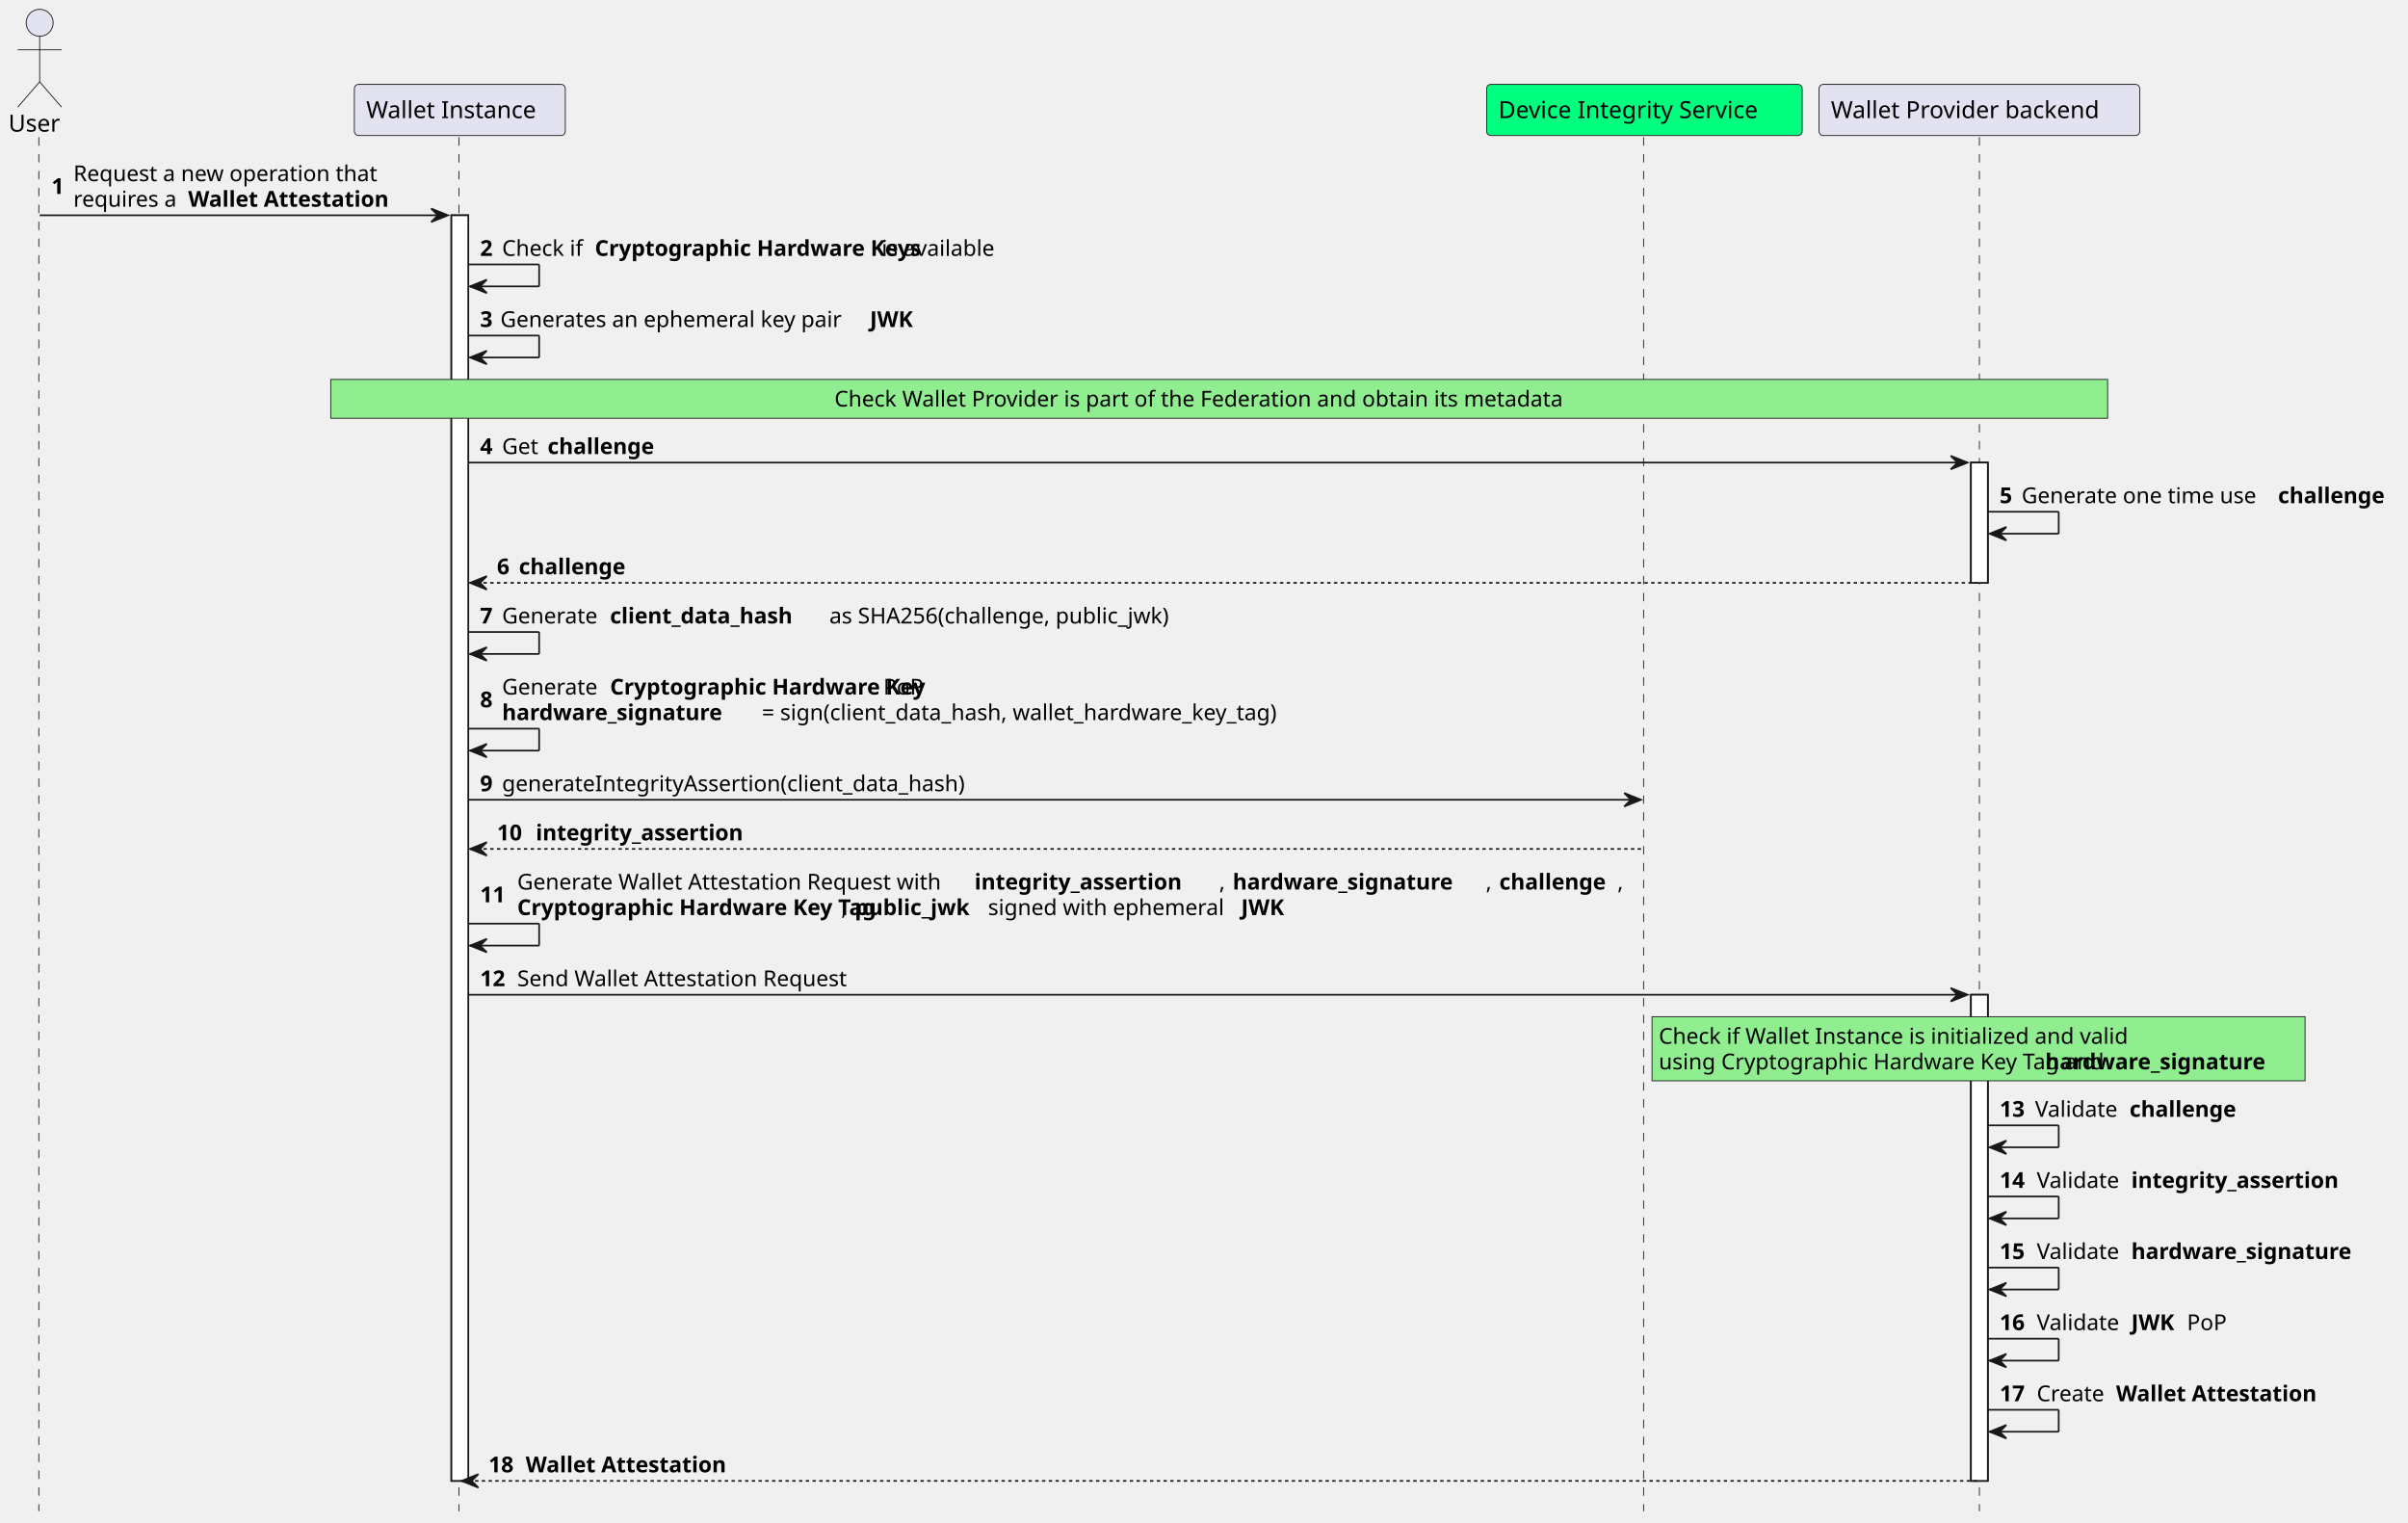
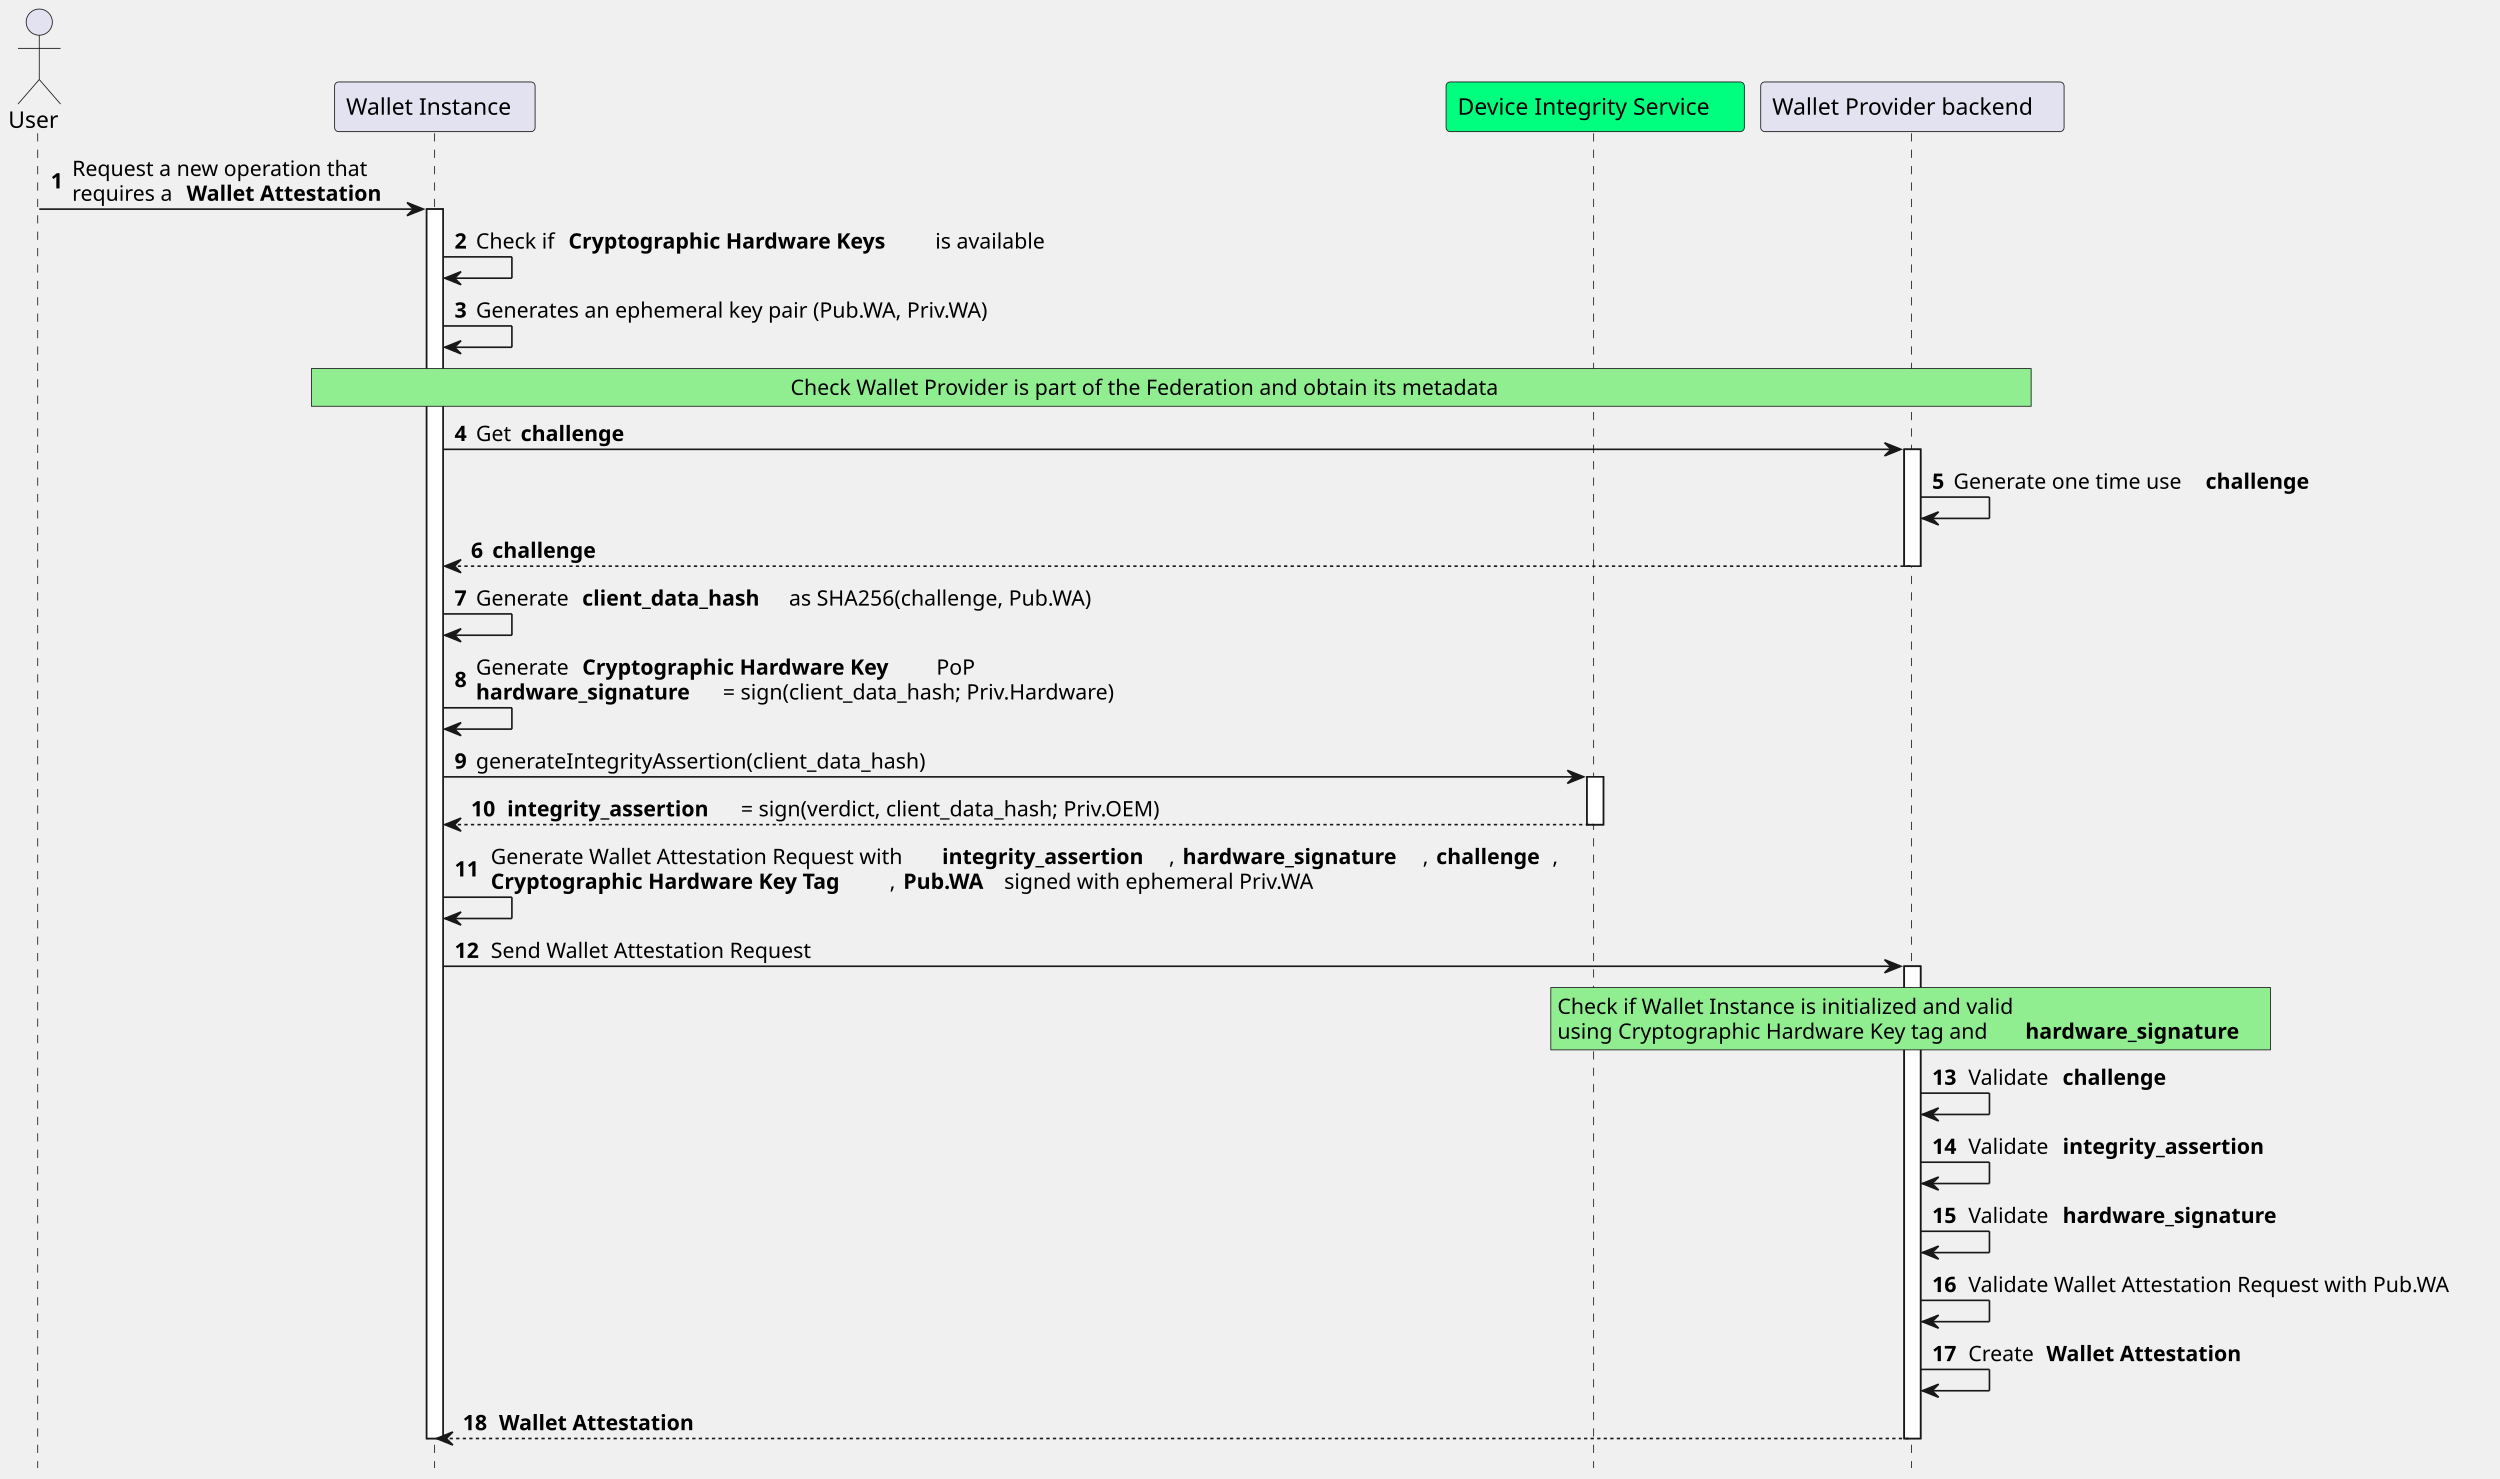
- <svg xmlns="http://www.w3.org/2000/svg" contentStyleType="text/css" height="902px" preserveAspectRatio="none" style="width:1427px;height:902px;background:#FFFFFF;" version="1.1" viewBox="0 0 1427 902" width="1427px" zoomAndPan="magnify">
+ <svg xmlns="http://www.w3.org/2000/svg" contentStyleType="text/css" data-diagram-type="SEQUENCE" height="902px" preserveAspectRatio="none" style="width:1525px;height:902px;background:#FFFFFF;" version="1.1" viewBox="0 0 1525 902" width="1525px" zoomAndPan="magnify">
  <defs />
  <g>
-     <rect fill="#FFFFFF" height="749.922" style="stroke:#181818;stroke-width:1.0;" width="10" x="267.5" y="127.562" />
-     <rect fill="#FFFFFF" height="71.266" style="stroke:#181818;stroke-width:1.0;" width="10" x="1168" y="274.094" />
-     <rect fill="#FFFFFF" height="288.062" style="stroke:#181818;stroke-width:1.0;" width="10" x="1168" y="589.422" />
-     <line style="stroke:#181818;stroke-width:0.5;stroke-dasharray:5.0,5.0;" x1="23" x2="23" y1="81.297" y2="895.484" />
-     <line style="stroke:#181818;stroke-width:0.5;stroke-dasharray:5.0,5.0;" x1="272" x2="272" y1="81.297" y2="895.484" />
-     <line style="stroke:#181818;stroke-width:0.5;stroke-dasharray:5.0,5.0;" x1="974" x2="974" y1="81.297" y2="895.484" />
-     <line style="stroke:#181818;stroke-width:0.5;stroke-dasharray:5.0,5.0;" x1="1173" x2="1173" y1="81.297" y2="895.484" />
-     <text fill="#000000" font-family="sans-serif" font-size="14" lengthAdjust="spacing" textLength="31" x="5" y="77.995">User</text>
-     <ellipse cx="23.5" cy="13.5" fill="#E2E2F0" rx="8" ry="8" style="stroke:#181818;stroke-width:0.5;" />
-     <path d="M23.5,21.5 L23.5,48.5 M10.5,29.5 L36.5,29.5 M23.5,48.5 L10.5,63.5 M23.5,48.5 L36.5,63.5 " fill="none" style="stroke:#181818;stroke-width:0.5;" />
-     <rect fill="#E2E2F0" height="30.297" rx="2.5" ry="2.5" style="stroke:#181818;stroke-width:0.5;" width="125" x="210" y="50" />
-     <text fill="#000000" font-family="sans-serif" font-size="14" lengthAdjust="spacing" textLength="111" x="217" y="69.995">Wallet Instance</text>
-     <rect fill="#00FF7F" height="30.297" rx="2.5" ry="2.5" style="stroke:#181818;stroke-width:0.5;" width="187" x="881" y="50" />
-     <text fill="#000000" font-family="sans-serif" font-size="14" lengthAdjust="spacing" textLength="173" x="888" y="69.995">Device Integrity Service</text>
-     <rect fill="#E2E2F0" height="30.297" rx="2.5" ry="2.5" style="stroke:#181818;stroke-width:0.5;" width="190" x="1078" y="50" />
-     <text fill="#000000" font-family="sans-serif" font-size="14" lengthAdjust="spacing" textLength="176" x="1085" y="69.995">Wallet Provider backend</text>
-     <rect fill="#FFFFFF" height="749.922" style="stroke:#181818;stroke-width:1.0;" width="10" x="267.5" y="127.562" />
-     <rect fill="#FFFFFF" height="71.266" style="stroke:#181818;stroke-width:1.0;" width="10" x="1168" y="274.094" />
-     <rect fill="#FFFFFF" height="288.062" style="stroke:#181818;stroke-width:1.0;" width="10" x="1168" y="589.422" />
-     <polygon fill="#181818" points="255.5,123.562,265.5,127.562,255.5,131.562,259.5,127.562" style="stroke:#181818;stroke-width:1.0;" />
-     <line style="stroke:#181818;stroke-width:1.0;" x1="23.5" x2="261.5" y1="127.562" y2="127.562" />
-     <text fill="#000000" font-family="sans-serif" font-size="13" font-weight="bold" lengthAdjust="spacing" textLength="9" x="30.5" y="114.93">1</text>
-     <text fill="#000000" font-family="sans-serif" font-size="13" lengthAdjust="spacing" textLength="191" x="43.5" y="107.364">Request a new operation that</text>
-     <text fill="#000000" font-family="sans-serif" font-size="13" lengthAdjust="spacing" textLength="64" x="43.5" y="122.497">requires a</text>
-     <text fill="#000000" font-family="sans-serif" font-size="13" font-weight="bold" lengthAdjust="spacing" textLength="144" x="111.5" y="122.497">Wallet Attestation</text>
-     <line style="stroke:#181818;stroke-width:1.0;" x1="277.5" x2="319.5" y1="156.695" y2="156.695" />
-     <line style="stroke:#181818;stroke-width:1.0;" x1="319.5" x2="319.5" y1="156.695" y2="169.695" />
-     <line style="stroke:#181818;stroke-width:1.0;" x1="278.5" x2="319.5" y1="169.695" y2="169.695" />
-     <polygon fill="#181818" points="288.5,165.695,278.5,169.695,288.5,173.695,284.5,169.695" style="stroke:#181818;stroke-width:1.0;" />
-     <text fill="#000000" font-family="sans-serif" font-size="13" font-weight="bold" lengthAdjust="spacing" textLength="9" x="284.5" y="151.629">2</text>
-     <text fill="#000000" font-family="sans-serif" font-size="13" lengthAdjust="spacing" textLength="51" x="297.5" y="151.629">Check if</text>
-     <text fill="#000000" font-family="sans-serif" font-size="13" font-weight="bold" lengthAdjust="spacing" textLength="166" x="352.5" y="151.629">Cryptographic Hardware Keys</text>
-     <text fill="#000000" font-family="sans-serif" font-size="13" lengthAdjust="spacing" textLength="71" x="522.5" y="151.629">is available</text>
-     <line style="stroke:#181818;stroke-width:1.0;" x1="277.5" x2="319.5" y1="198.828" y2="198.828" />
-     <line style="stroke:#181818;stroke-width:1.0;" x1="319.5" x2="319.5" y1="198.828" y2="211.828" />
-     <line style="stroke:#181818;stroke-width:1.0;" x1="278.5" x2="319.5" y1="211.828" y2="211.828" />
-     <polygon fill="#181818" points="288.5,207.828,278.5,211.828,288.5,215.828,284.5,211.828" style="stroke:#181818;stroke-width:1.0;" />
-     <text fill="#000000" font-family="sans-serif" font-size="13" font-weight="bold" lengthAdjust="spacing" textLength="8" x="284.5" y="193.762">3</text>
-     <text fill="#000000" font-family="sans-serif" font-size="13" lengthAdjust="spacing" textLength="215" x="296.5" y="193.762">Generates an ephemeral key pair</text>
-     <text fill="#000000" font-family="sans-serif" font-size="13" font-weight="bold" lengthAdjust="spacing" textLength="29" x="515.5" y="193.762">JWK</text>
-     <rect fill="#90EE90" height="23" style="stroke:#181818;stroke-width:0.5;" width="1053" x="196" y="224.828" />
-     <text fill="#000000" font-family="sans-serif" font-size="13" lengthAdjust="spacing" textLength="456" x="494.5" y="240.895">Check Wallet Provider is part of the Federation and obtain its metadata</text>
-     <polygon fill="#181818" points="1156,270.094,1166,274.094,1156,278.094,1160,274.094" style="stroke:#181818;stroke-width:1.0;" />
-     <line style="stroke:#181818;stroke-width:1.0;" x1="277.5" x2="1162" y1="274.094" y2="274.094" />
-     <text fill="#000000" font-family="sans-serif" font-size="13" font-weight="bold" lengthAdjust="spacing" textLength="9" x="284.5" y="269.028">4</text>
-     <text fill="#000000" font-family="sans-serif" font-size="13" lengthAdjust="spacing" textLength="23" x="297.5" y="269.028">Get</text>
-     <text fill="#000000" font-family="sans-serif" font-size="13" font-weight="bold" lengthAdjust="spacing" textLength="70" x="324.5" y="269.028">challenge</text>
-     <line style="stroke:#181818;stroke-width:1.0;" x1="1178" x2="1220" y1="303.227" y2="303.227" />
-     <line style="stroke:#181818;stroke-width:1.0;" x1="1220" x2="1220" y1="303.227" y2="316.227" />
-     <line style="stroke:#181818;stroke-width:1.0;" x1="1179" x2="1220" y1="316.227" y2="316.227" />
-     <polygon fill="#181818" points="1189,312.227,1179,316.227,1189,320.227,1185,316.227" style="stroke:#181818;stroke-width:1.0;" />
-     <text fill="#000000" font-family="sans-serif" font-size="13" font-weight="bold" lengthAdjust="spacing" textLength="9" x="1185" y="298.161">5</text>
-     <text fill="#000000" font-family="sans-serif" font-size="13" lengthAdjust="spacing" textLength="148" x="1198" y="298.161">Generate one time use</text>
-     <text fill="#000000" font-family="sans-serif" font-size="13" font-weight="bold" lengthAdjust="spacing" textLength="70" x="1350" y="298.161">challenge</text>
-     <polygon fill="#181818" points="288.5,341.359,278.5,345.359,288.5,349.359,284.5,345.359" style="stroke:#181818;stroke-width:1.0;" />
-     <line style="stroke:#181818;stroke-width:1.0;stroke-dasharray:2.0,2.0;" x1="282.5" x2="1172" y1="345.359" y2="345.359" />
-     <text fill="#000000" font-family="sans-serif" font-size="13" font-weight="bold" lengthAdjust="spacing" textLength="9" x="294.5" y="340.293">6</text>
-     <text fill="#000000" font-family="sans-serif" font-size="13" font-weight="bold" lengthAdjust="spacing" textLength="70" x="307.5" y="340.293">challenge</text>
-     <line style="stroke:#181818;stroke-width:1.0;" x1="277.5" x2="319.5" y1="374.492" y2="374.492" />
-     <line style="stroke:#181818;stroke-width:1.0;" x1="319.5" x2="319.5" y1="374.492" y2="387.492" />
-     <line style="stroke:#181818;stroke-width:1.0;" x1="278.5" x2="319.5" y1="387.492" y2="387.492" />
-     <polygon fill="#181818" points="288.5,383.492,278.5,387.492,288.5,391.492,284.5,387.492" style="stroke:#181818;stroke-width:1.0;" />
-     <text fill="#000000" font-family="sans-serif" font-size="13" font-weight="bold" lengthAdjust="spacing" textLength="9" x="284.5" y="369.426">7</text>
-     <text fill="#000000" font-family="sans-serif" font-size="13" lengthAdjust="spacing" textLength="60" x="297.5" y="369.426">Generate</text>
-     <text fill="#000000" font-family="sans-serif" font-size="13" font-weight="bold" lengthAdjust="spacing" textLength="126" x="361.5" y="369.426">client_data_hash</text>
-     <text fill="#000000" font-family="sans-serif" font-size="13" lengthAdjust="spacing" textLength="213" x="491.5" y="369.426">as SHA256(challenge, public_jwk)</text>
-     <line style="stroke:#181818;stroke-width:1.0;" x1="277.5" x2="319.5" y1="431.758" y2="431.758" />
-     <line style="stroke:#181818;stroke-width:1.0;" x1="319.5" x2="319.5" y1="431.758" y2="444.758" />
-     <line style="stroke:#181818;stroke-width:1.0;" x1="278.5" x2="319.5" y1="444.758" y2="444.758" />
-     <polygon fill="#181818" points="288.5,440.758,278.5,444.758,288.5,448.758,284.5,444.758" style="stroke:#181818;stroke-width:1.0;" />
-     <text fill="#000000" font-family="sans-serif" font-size="13" font-weight="bold" lengthAdjust="spacing" textLength="9" x="284.5" y="419.125">8</text>
-     <text fill="#000000" font-family="sans-serif" font-size="13" lengthAdjust="spacing" textLength="60" x="297.5" y="411.559">Generate</text>
-     <text fill="#000000" font-family="sans-serif" font-size="13" font-weight="bold" lengthAdjust="spacing" textLength="158" x="361.5" y="411.559">Cryptographic Hardware Key</text>
-     <text fill="#000000" font-family="sans-serif" font-size="13" lengthAdjust="spacing" textLength="24" x="523.5" y="411.559">PoP</text>
-     <text fill="#000000" font-family="sans-serif" font-size="13" font-weight="bold" lengthAdjust="spacing" textLength="150" x="297.5" y="426.692">hardware_signature</text>
-     <text fill="#000000" font-family="sans-serif" font-size="13" lengthAdjust="spacing" textLength="330" x="451.5" y="426.692">= sign(client_data_hash, wallet_hardware_key_tag)</text>
-     <polygon fill="#181818" points="962.5,469.891,972.5,473.891,962.5,477.891,966.5,473.891" style="stroke:#181818;stroke-width:1.0;" />
-     <line style="stroke:#181818;stroke-width:1.0;" x1="277.5" x2="968.5" y1="473.891" y2="473.891" />
-     <text fill="#000000" font-family="sans-serif" font-size="13" font-weight="bold" lengthAdjust="spacing" textLength="9" x="284.5" y="468.825">9</text>
-     <text fill="#000000" font-family="sans-serif" font-size="13" lengthAdjust="spacing" textLength="289" x="297.5" y="468.825">generateIntegrityAssertion(client_data_hash)</text>
-     <polygon fill="#181818" points="288.5,499.023,278.5,503.023,288.5,507.023,284.5,503.023" style="stroke:#181818;stroke-width:1.0;" />
-     <line style="stroke:#181818;stroke-width:1.0;stroke-dasharray:2.0,2.0;" x1="282.5" x2="973.5" y1="503.023" y2="503.023" />
-     <text fill="#000000" font-family="sans-serif" font-size="13" font-weight="bold" lengthAdjust="spacing" textLength="19" x="294.5" y="497.957">10</text>
-     <text fill="#000000" font-family="sans-serif" font-size="13" font-weight="bold" lengthAdjust="spacing" textLength="145" x="317.5" y="497.957">integrity_assertion</text>
-     <line style="stroke:#181818;stroke-width:1.0;" x1="277.5" x2="319.5" y1="547.289" y2="547.289" />
-     <line style="stroke:#181818;stroke-width:1.0;" x1="319.5" x2="319.5" y1="547.289" y2="560.289" />
-     <line style="stroke:#181818;stroke-width:1.0;" x1="278.5" x2="319.5" y1="560.289" y2="560.289" />
-     <polygon fill="#181818" points="288.5,556.289,278.5,560.289,288.5,564.289,284.5,560.289" style="stroke:#181818;stroke-width:1.0;" />
-     <text fill="#000000" font-family="sans-serif" font-size="13" font-weight="bold" lengthAdjust="spacing" textLength="18" x="284.5" y="534.657">11</text>
-     <text fill="#000000" font-family="sans-serif" font-size="13" lengthAdjust="spacing" textLength="267" x="306.5" y="527.09">Generate Wallet Attestation Request with</text>
-     <text fill="#000000" font-family="sans-serif" font-size="13" font-weight="bold" lengthAdjust="spacing" textLength="145" x="577.5" y="527.09">integrity_assertion</text>
-     <text fill="#000000" font-family="sans-serif" font-size="13" lengthAdjust="spacing" textLength="4" x="722.5" y="527.09">,</text>
-     <text fill="#000000" font-family="sans-serif" font-size="13" font-weight="bold" lengthAdjust="spacing" textLength="150" x="730.5" y="527.09">hardware_signature</text>
-     <text fill="#000000" font-family="sans-serif" font-size="13" lengthAdjust="spacing" textLength="4" x="880.5" y="527.09">,</text>
-     <text fill="#000000" font-family="sans-serif" font-size="13" font-weight="bold" lengthAdjust="spacing" textLength="70" x="888.5" y="527.09">challenge</text>
-     <text fill="#000000" font-family="sans-serif" font-size="13" lengthAdjust="spacing" textLength="4" x="958.5" y="527.09">,</text>
-     <text fill="#000000" font-family="sans-serif" font-size="13" font-weight="bold" lengthAdjust="spacing" textLength="192" x="306.5" y="542.223">Cryptographic Hardware Key Tag</text>
-     <text fill="#000000" font-family="sans-serif" font-size="13" lengthAdjust="spacing" textLength="4" x="498.5" y="542.223">,</text>
-     <text fill="#000000" font-family="sans-serif" font-size="13" font-weight="bold" lengthAdjust="spacing" textLength="75" x="506.5" y="542.223">public_jwk</text>
-     <text fill="#000000" font-family="sans-serif" font-size="13" lengthAdjust="spacing" textLength="146" x="585.5" y="542.223">signed with ephemeral</text>
-     <text fill="#000000" font-family="sans-serif" font-size="13" font-weight="bold" lengthAdjust="spacing" textLength="29" x="735.5" y="542.223">JWK</text>
-     <polygon fill="#181818" points="1156,585.422,1166,589.422,1156,593.422,1160,589.422" style="stroke:#181818;stroke-width:1.0;" />
-     <line style="stroke:#181818;stroke-width:1.0;" x1="277.5" x2="1162" y1="589.422" y2="589.422" />
-     <text fill="#000000" font-family="sans-serif" font-size="13" font-weight="bold" lengthAdjust="spacing" textLength="18" x="284.5" y="584.356">12</text>
-     <text fill="#000000" font-family="sans-serif" font-size="13" lengthAdjust="spacing" textLength="208" x="306.5" y="584.356">Send Wallet Attestation Request</text>
-     <rect fill="#90EE90" height="38" style="stroke:#181818;stroke-width:0.5;" width="387" x="979" y="602.422" />
-     <text fill="#000000" font-family="sans-serif" font-size="13" lengthAdjust="spacing" textLength="292" x="983" y="618.489">Check if Wallet Instance is initialized and valid</text>
-     <text fill="#000000" font-family="sans-serif" font-size="13" lengthAdjust="spacing" textLength="225" x="983" y="633.622">using Cryptographic Hardware Key Tag and</text>
-     <text fill="#000000" font-family="sans-serif" font-size="13" font-weight="bold" lengthAdjust="spacing" textLength="150" x="1212" y="633.622">hardware_signature</text>
-     <line style="stroke:#181818;stroke-width:1.0;" x1="1178" x2="1220" y1="666.82" y2="666.82" />
-     <line style="stroke:#181818;stroke-width:1.0;" x1="1220" x2="1220" y1="666.82" y2="679.82" />
-     <line style="stroke:#181818;stroke-width:1.0;" x1="1179" x2="1220" y1="679.82" y2="679.82" />
-     <polygon fill="#181818" points="1189,675.82,1179,679.82,1189,683.82,1185,679.82" style="stroke:#181818;stroke-width:1.0;" />
-     <text fill="#000000" font-family="sans-serif" font-size="13" font-weight="bold" lengthAdjust="spacing" textLength="17" x="1185" y="661.754">13</text>
-     <text fill="#000000" font-family="sans-serif" font-size="13" lengthAdjust="spacing" textLength="52" x="1206" y="661.754">Validate</text>
-     <text fill="#000000" font-family="sans-serif" font-size="13" font-weight="bold" lengthAdjust="spacing" textLength="70" x="1262" y="661.754">challenge</text>
-     <line style="stroke:#181818;stroke-width:1.0;" x1="1178" x2="1220" y1="708.953" y2="708.953" />
-     <line style="stroke:#181818;stroke-width:1.0;" x1="1220" x2="1220" y1="708.953" y2="721.953" />
-     <line style="stroke:#181818;stroke-width:1.0;" x1="1179" x2="1220" y1="721.953" y2="721.953" />
-     <polygon fill="#181818" points="1189,717.953,1179,721.953,1189,725.953,1185,721.953" style="stroke:#181818;stroke-width:1.0;" />
-     <text fill="#000000" font-family="sans-serif" font-size="13" font-weight="bold" lengthAdjust="spacing" textLength="18" x="1185" y="703.887">14</text>
-     <text fill="#000000" font-family="sans-serif" font-size="13" lengthAdjust="spacing" textLength="52" x="1207" y="703.887">Validate</text>
-     <text fill="#000000" font-family="sans-serif" font-size="13" font-weight="bold" lengthAdjust="spacing" textLength="145" x="1263" y="703.887">integrity_assertion</text>
-     <line style="stroke:#181818;stroke-width:1.0;" x1="1178" x2="1220" y1="751.086" y2="751.086" />
-     <line style="stroke:#181818;stroke-width:1.0;" x1="1220" x2="1220" y1="751.086" y2="764.086" />
-     <line style="stroke:#181818;stroke-width:1.0;" x1="1179" x2="1220" y1="764.086" y2="764.086" />
-     <polygon fill="#181818" points="1189,760.086,1179,764.086,1189,768.086,1185,764.086" style="stroke:#181818;stroke-width:1.0;" />
-     <text fill="#000000" font-family="sans-serif" font-size="13" font-weight="bold" lengthAdjust="spacing" textLength="18" x="1185" y="746.02">15</text>
-     <text fill="#000000" font-family="sans-serif" font-size="13" lengthAdjust="spacing" textLength="52" x="1207" y="746.02">Validate</text>
-     <text fill="#000000" font-family="sans-serif" font-size="13" font-weight="bold" lengthAdjust="spacing" textLength="150" x="1263" y="746.02">hardware_signature</text>
-     <line style="stroke:#181818;stroke-width:1.0;" x1="1178" x2="1220" y1="793.219" y2="793.219" />
-     <line style="stroke:#181818;stroke-width:1.0;" x1="1220" x2="1220" y1="793.219" y2="806.219" />
-     <line style="stroke:#181818;stroke-width:1.0;" x1="1179" x2="1220" y1="806.219" y2="806.219" />
-     <polygon fill="#181818" points="1189,802.219,1179,806.219,1189,810.219,1185,806.219" style="stroke:#181818;stroke-width:1.0;" />
-     <text fill="#000000" font-family="sans-serif" font-size="13" font-weight="bold" lengthAdjust="spacing" textLength="18" x="1185" y="788.153">16</text>
-     <text fill="#000000" font-family="sans-serif" font-size="13" lengthAdjust="spacing" textLength="52" x="1207" y="788.153">Validate</text>
-     <text fill="#000000" font-family="sans-serif" font-size="13" font-weight="bold" lengthAdjust="spacing" textLength="29" x="1263" y="788.153">JWK</text>
-     <text fill="#000000" font-family="sans-serif" font-size="13" lengthAdjust="spacing" textLength="24" x="1296" y="788.153">PoP</text>
-     <line style="stroke:#181818;stroke-width:1.0;" x1="1178" x2="1220" y1="835.352" y2="835.352" />
-     <line style="stroke:#181818;stroke-width:1.0;" x1="1220" x2="1220" y1="835.352" y2="848.352" />
-     <line style="stroke:#181818;stroke-width:1.0;" x1="1179" x2="1220" y1="848.352" y2="848.352" />
-     <polygon fill="#181818" points="1189,844.352,1179,848.352,1189,852.352,1185,848.352" style="stroke:#181818;stroke-width:1.0;" />
-     <text fill="#000000" font-family="sans-serif" font-size="13" font-weight="bold" lengthAdjust="spacing" textLength="18" x="1185" y="830.286">17</text>
-     <text fill="#000000" font-family="sans-serif" font-size="13" lengthAdjust="spacing" textLength="43" x="1207" y="830.286">Create</text>
-     <text fill="#000000" font-family="sans-serif" font-size="13" font-weight="bold" lengthAdjust="spacing" textLength="144" x="1254" y="830.286">Wallet Attestation</text>
-     <polygon fill="#181818" points="283.5,873.484,273.5,877.484,283.5,881.484,279.5,877.484" style="stroke:#181818;stroke-width:1.0;" />
-     <line style="stroke:#181818;stroke-width:1.0;stroke-dasharray:2.0,2.0;" x1="277.5" x2="1172" y1="877.484" y2="877.484" />
-     <text fill="#000000" font-family="sans-serif" font-size="13" font-weight="bold" lengthAdjust="spacing" textLength="18" x="289.5" y="872.418">18</text>
-     <text fill="#000000" font-family="sans-serif" font-size="13" font-weight="bold" lengthAdjust="spacing" textLength="144" x="311.5" y="872.418">Wallet Attestation</text>
+     <g>
+       <rect fill="#FFFFFF" height="749.922" style="stroke:#181818;stroke-width:1;" width="10" x="260.262" y="127.562" />
+     </g>
+     <g>
+       <rect fill="#FFFFFF" height="29.133" style="stroke:#181818;stroke-width:1;" width="10" x="968.079" y="473.891" />
+     </g>
+     <g>
+       <rect fill="#FFFFFF" height="71.266" style="stroke:#181818;stroke-width:1;" width="10" x="1161.566" y="274.094" />
+     </g>
+     <g>
+       <rect fill="#FFFFFF" height="288.062" style="stroke:#181818;stroke-width:1;" width="10" x="1161.566" y="589.422" />
+     </g>
+     <g>
+       <rect fill="#000000" fill-opacity="0" height="814.188" width="8" x="19.955" y="81.297" />
+       <line style="stroke:#181818;stroke-width:0.5;stroke-dasharray:5.0,5.0;" x1="23" x2="23" y1="81.297" y2="895.484" />
+     </g>
+     <g>
+       <rect fill="#000000" fill-opacity="0" height="814.188" width="8" x="261.262" y="81.297" />
+       <line style="stroke:#181818;stroke-width:0.5;stroke-dasharray:5.0,5.0;" x1="265.111" x2="265.111" y1="81.297" y2="895.484" />
+     </g>
+     <g>
+       <rect fill="#000000" fill-opacity="0" height="814.188" width="8" x="969.079" y="81.297" />
+       <line style="stroke:#181818;stroke-width:0.5;stroke-dasharray:5.0,5.0;" x1="972.113" x2="972.113" y1="81.297" y2="895.484" />
+     </g>
+     <g>
+       <rect fill="#000000" fill-opacity="0" height="814.188" width="8" x="1162.566" y="81.297" />
+       <line style="stroke:#181818;stroke-width:0.5;stroke-dasharray:5.0,5.0;" x1="1166.045" x2="1166.045" y1="81.297" y2="895.484" />
+     </g>
+     <g class="participant participant-head" data-participant="user">
+       <text fill="#000000" font-family="sans-serif" font-size="14" lengthAdjust="spacing" textLength="31.91" x="5" y="77.995">User</text>
+       <ellipse cx="23.955" cy="13.5" fill="#E2E2F0" rx="8" ry="8" style="stroke:#181818;stroke-width:0.5;" />
+       <path d="M23.955,21.5 L23.955,48.5 M10.955,29.5 L36.955,29.5 M23.955,48.5 L10.955,63.5 M23.955,48.5 L36.955,63.5" fill="none" style="stroke:#181818;stroke-width:0.5;" />
+     </g>
+     <g class="participant participant-head" data-participant="app">
+       <rect fill="#E2E2F0" height="30.297" rx="2.5" ry="2.5" style="stroke:#181818;stroke-width:0.5;" width="122.302" x="204.111" y="50" />
+       <text fill="#000000" font-family="sans-serif" font-size="14" lengthAdjust="spacing" textLength="108.302" x="211.111" y="69.995">Wallet Instance</text>
+     </g>
+     <g class="participant participant-head" data-participant="aats">
+       <rect fill="#00FF7F" height="30.297" rx="2.5" ry="2.5" style="stroke:#181818;stroke-width:0.5;" width="181.932" x="882.113" y="50" />
+       <text fill="#000000" font-family="sans-serif" font-size="14" lengthAdjust="spacing" textLength="167.932" x="889.113" y="69.995">Device Integrity Service</text>
+     </g>
+     <g class="participant participant-head" data-participant="bck">
+       <rect fill="#E2E2F0" height="30.297" rx="2.5" ry="2.5" style="stroke:#181818;stroke-width:0.5;" width="185.042" x="1074.045" y="50" />
+       <text fill="#000000" font-family="sans-serif" font-size="14" lengthAdjust="spacing" textLength="171.042" x="1081.045" y="69.995">Wallet Provider backend</text>
+     </g>
+     <g>
+       <rect fill="#FFFFFF" height="749.922" style="stroke:#181818;stroke-width:1;" width="10" x="260.262" y="127.562" />
+     </g>
+     <g>
+       <rect fill="#FFFFFF" height="29.133" style="stroke:#181818;stroke-width:1;" width="10" x="968.079" y="473.891" />
+     </g>
+     <g>
+       <rect fill="#FFFFFF" height="71.266" style="stroke:#181818;stroke-width:1;" width="10" x="1161.566" y="274.094" />
+     </g>
+     <g>
+       <rect fill="#FFFFFF" height="288.062" style="stroke:#181818;stroke-width:1;" width="10" x="1161.566" y="589.422" />
+     </g>
+     <g class="message" data-participant-1="user" data-participant-2="app">
+       <polygon fill="#181818" points="248.262,123.562,258.262,127.562,248.262,131.562,252.262,127.562" style="stroke:#181818;stroke-width:1;" />
+       <line style="stroke:#181818;stroke-width:1;" x1="23.955" x2="254.262" y1="127.562" y2="127.562" />
+       <text fill="#000000" font-family="sans-serif" font-size="13" font-weight="bold" lengthAdjust="spacing" textLength="9.045" x="30.955" y="114.93">1</text>
+       <text fill="#000000" font-family="sans-serif" font-size="13" lengthAdjust="spacing" textLength="193.572" x="44.001" y="107.364">Request a new operation that</text>
+       <text fill="#000000" font-family="sans-serif" font-size="13" lengthAdjust="spacing" textLength="65.66" x="44.001" y="122.497">requires a</text>
+       <text fill="#000000" font-family="sans-serif" font-size="13" font-weight="bold" lengthAdjust="spacing" textLength="134.469" x="113.793" y="122.497">Wallet Attestation</text>
+     </g>
+     <g class="message" data-participant-1="app" data-participant-2="app">
+       <line style="stroke:#181818;stroke-width:1;" x1="270.262" x2="312.262" y1="156.695" y2="156.695" />
+       <line style="stroke:#181818;stroke-width:1;" x1="312.262" x2="312.262" y1="156.695" y2="169.695" />
+       <line style="stroke:#181818;stroke-width:1;" x1="271.262" x2="312.262" y1="169.695" y2="169.695" />
+       <polygon fill="#181818" points="281.262,165.695,271.262,169.695,281.262,173.695,277.262,169.695" style="stroke:#181818;stroke-width:1;" />
+       <text fill="#000000" font-family="sans-serif" font-size="13" font-weight="bold" lengthAdjust="spacing" textLength="9.045" x="277.262" y="151.629">2</text>
+       <text fill="#000000" font-family="sans-serif" font-size="13" lengthAdjust="spacing" textLength="52.311" x="290.307" y="151.629">Check if</text>
+       <text fill="#000000" font-family="sans-serif" font-size="13" font-weight="bold" lengthAdjust="spacing" textLength="219.623" x="346.75" y="151.629">Cryptographic Hardware Keys</text>
+       <text fill="#000000" font-family="sans-serif" font-size="13" lengthAdjust="spacing" textLength="73.195" x="570.505" y="151.629">is available</text>
+     </g>
+     <g class="message" data-participant-1="app" data-participant-2="app">
+       <line style="stroke:#181818;stroke-width:1;" x1="270.262" x2="312.262" y1="198.828" y2="198.828" />
+       <line style="stroke:#181818;stroke-width:1;" x1="312.262" x2="312.262" y1="198.828" y2="211.828" />
+       <line style="stroke:#181818;stroke-width:1;" x1="271.262" x2="312.262" y1="211.828" y2="211.828" />
+       <polygon fill="#181818" points="281.262,207.828,271.262,211.828,281.262,215.828,277.262,211.828" style="stroke:#181818;stroke-width:1;" />
+       <text fill="#000000" font-family="sans-serif" font-size="13" font-weight="bold" lengthAdjust="spacing" textLength="9.045" x="277.262" y="193.762">3</text>
+       <text fill="#000000" font-family="sans-serif" font-size="13" lengthAdjust="spacing" textLength="345.941" x="290.307" y="193.762">Generates an ephemeral key pair  (Pub.WA, Priv.WA)</text>
+     </g>
+     <rect fill="#90EE90" height="23" style="stroke:#181818;stroke-width:0.5;" width="1049" x="190" y="224.828" />
+     <text fill="#000000" font-family="sans-serif" font-size="13" lengthAdjust="spacing" textLength="465.537" x="482.219" y="240.895">Check Wallet Provider is part of the Federation and obtain its metadata</text>
+     <g class="message" data-participant-1="app" data-participant-2="bck">
+       <polygon fill="#181818" points="1149.566,270.094,1159.566,274.094,1149.566,278.094,1153.566,274.094" style="stroke:#181818;stroke-width:1;" />
+       <line style="stroke:#181818;stroke-width:1;" x1="270.262" x2="1155.566" y1="274.094" y2="274.094" />
+       <text fill="#000000" font-family="sans-serif" font-size="13" font-weight="bold" lengthAdjust="spacing" textLength="9.045" x="277.262" y="269.028">4</text>
+       <text fill="#000000" font-family="sans-serif" font-size="13" lengthAdjust="spacing" textLength="23.169" x="290.307" y="269.028">Get</text>
+       <text fill="#000000" font-family="sans-serif" font-size="13" font-weight="bold" lengthAdjust="spacing" textLength="70.84" x="317.608" y="269.028">challenge</text>
+     </g>
+     <g class="message" data-participant-1="bck" data-participant-2="bck">
+       <line style="stroke:#181818;stroke-width:1;" x1="1171.566" x2="1213.566" y1="303.227" y2="303.227" />
+       <line style="stroke:#181818;stroke-width:1;" x1="1213.566" x2="1213.566" y1="303.227" y2="316.227" />
+       <line style="stroke:#181818;stroke-width:1;" x1="1172.566" x2="1213.566" y1="316.227" y2="316.227" />
+       <polygon fill="#181818" points="1182.566,312.227,1172.566,316.227,1182.566,320.227,1178.566,316.227" style="stroke:#181818;stroke-width:1;" />
+       <text fill="#000000" font-family="sans-serif" font-size="13" font-weight="bold" lengthAdjust="spacing" textLength="9.045" x="1178.566" y="298.161">5</text>
+       <text fill="#000000" font-family="sans-serif" font-size="13" lengthAdjust="spacing" textLength="149.684" x="1191.611" y="298.161">Generate one time use</text>
+       <text fill="#000000" font-family="sans-serif" font-size="13" font-weight="bold" lengthAdjust="spacing" textLength="70.84" x="1345.428" y="298.161">challenge</text>
+     </g>
+     <g class="message" data-participant-1="bck" data-participant-2="app">
+       <polygon fill="#181818" points="281.262,341.359,271.262,345.359,281.262,349.359,277.262,345.359" style="stroke:#181818;stroke-width:1;" />
+       <line style="stroke:#181818;stroke-width:1;stroke-dasharray:2.0,2.0;" x1="275.262" x2="1165.566" y1="345.359" y2="345.359" />
+       <text fill="#000000" font-family="sans-serif" font-size="13" font-weight="bold" lengthAdjust="spacing" textLength="9.045" x="287.262" y="340.293">6</text>
+       <text fill="#000000" font-family="sans-serif" font-size="13" font-weight="bold" lengthAdjust="spacing" textLength="70.84" x="300.307" y="340.293">challenge</text>
+     </g>
+     <g class="message" data-participant-1="app" data-participant-2="app">
+       <line style="stroke:#181818;stroke-width:1;" x1="270.262" x2="312.262" y1="374.492" y2="374.492" />
+       <line style="stroke:#181818;stroke-width:1;" x1="312.262" x2="312.262" y1="374.492" y2="387.492" />
+       <line style="stroke:#181818;stroke-width:1;" x1="271.262" x2="312.262" y1="387.492" y2="387.492" />
+       <polygon fill="#181818" points="281.262,383.492,271.262,387.492,281.262,391.492,277.262,387.492" style="stroke:#181818;stroke-width:1;" />
+       <text fill="#000000" font-family="sans-serif" font-size="13" font-weight="bold" lengthAdjust="spacing" textLength="9.045" x="277.262" y="369.426">7</text>
+       <text fill="#000000" font-family="sans-serif" font-size="13" lengthAdjust="spacing" textLength="60.715" x="290.307" y="369.426">Generate</text>
+       <text fill="#000000" font-family="sans-serif" font-size="13" font-weight="bold" lengthAdjust="spacing" textLength="121.989" x="355.155" y="369.426">client_data_hash</text>
+       <text fill="#000000" font-family="sans-serif" font-size="13" lengthAdjust="spacing" textLength="202.287" x="481.276" y="369.426">as SHA256(challenge, Pub.WA)</text>
+     </g>
+     <g class="message" data-participant-1="app" data-participant-2="app">
+       <line style="stroke:#181818;stroke-width:1;" x1="270.262" x2="312.262" y1="431.758" y2="431.758" />
+       <line style="stroke:#181818;stroke-width:1;" x1="312.262" x2="312.262" y1="431.758" y2="444.758" />
+       <line style="stroke:#181818;stroke-width:1;" x1="271.262" x2="312.262" y1="444.758" y2="444.758" />
+       <polygon fill="#181818" points="281.262,440.758,271.262,444.758,281.262,448.758,277.262,444.758" style="stroke:#181818;stroke-width:1;" />
+       <text fill="#000000" font-family="sans-serif" font-size="13" font-weight="bold" lengthAdjust="spacing" textLength="9.045" x="277.262" y="419.125">8</text>
+       <text fill="#000000" font-family="sans-serif" font-size="13" lengthAdjust="spacing" textLength="60.715" x="290.307" y="411.559">Generate</text>
+       <text fill="#000000" font-family="sans-serif" font-size="13" font-weight="bold" lengthAdjust="spacing" textLength="211.885" x="355.155" y="411.559">Cryptographic Hardware Key</text>
+       <text fill="#000000" font-family="sans-serif" font-size="13" lengthAdjust="spacing" textLength="23.632" x="571.172" y="411.559">PoP</text>
+       <text fill="#000000" font-family="sans-serif" font-size="13" font-weight="bold" lengthAdjust="spacing" textLength="146.478" x="290.307" y="426.692">hardware_signature</text>
+       <text fill="#000000" font-family="sans-serif" font-size="13" lengthAdjust="spacing" textLength="261.663" x="440.918" y="426.692">= sign(client_data_hash; Priv.Hardware)</text>
+     </g>
+     <g class="message" data-participant-1="app" data-participant-2="aats">
+       <polygon fill="#181818" points="956.079,469.891,966.079,473.891,956.079,477.891,960.079,473.891" style="stroke:#181818;stroke-width:1;" />
+       <line style="stroke:#181818;stroke-width:1;" x1="270.262" x2="962.079" y1="473.891" y2="473.891" />
+       <text fill="#000000" font-family="sans-serif" font-size="13" font-weight="bold" lengthAdjust="spacing" textLength="9.045" x="277.262" y="468.825">9</text>
+       <text fill="#000000" font-family="sans-serif" font-size="13" lengthAdjust="spacing" textLength="294.093" x="290.307" y="468.825">generateIntegrityAssertion(client_data_hash)</text>
+     </g>
+     <g class="message" data-participant-1="aats" data-participant-2="app">
+       <polygon fill="#181818" points="281.262,499.023,271.262,503.023,281.262,507.023,277.262,503.023" style="stroke:#181818;stroke-width:1;" />
+       <line style="stroke:#181818;stroke-width:1;stroke-dasharray:2.0,2.0;" x1="275.262" x2="972.079" y1="503.023" y2="503.023" />
+       <text fill="#000000" font-family="sans-serif" font-size="13" font-weight="bold" lengthAdjust="spacing" textLength="18.091" x="287.262" y="497.957">10</text>
+       <text fill="#000000" font-family="sans-serif" font-size="13" font-weight="bold" lengthAdjust="spacing" textLength="138.436" x="309.353" y="497.957">integrity_assertion</text>
+       <text fill="#000000" font-family="sans-serif" font-size="13" lengthAdjust="spacing" textLength="281.455" x="451.921" y="497.957">= sign(verdict, client_data_hash; Priv.OEM)</text>
+     </g>
+     <g class="message" data-participant-1="app" data-participant-2="app">
+       <line style="stroke:#181818;stroke-width:1;" x1="270.262" x2="312.262" y1="547.289" y2="547.289" />
+       <line style="stroke:#181818;stroke-width:1;" x1="312.262" x2="312.262" y1="547.289" y2="560.289" />
+       <line style="stroke:#181818;stroke-width:1;" x1="271.262" x2="312.262" y1="560.289" y2="560.289" />
+       <polygon fill="#181818" points="281.262,556.289,271.262,560.289,281.262,564.289,277.262,560.289" style="stroke:#181818;stroke-width:1;" />
+       <text fill="#000000" font-family="sans-serif" font-size="13" font-weight="bold" lengthAdjust="spacing" textLength="18.091" x="277.262" y="534.657">11</text>
+       <text fill="#000000" font-family="sans-serif" font-size="13" lengthAdjust="spacing" textLength="271.178" x="299.353" y="527.09">Generate Wallet Attestation Request with</text>
+       <text fill="#000000" font-family="sans-serif" font-size="13" font-weight="bold" lengthAdjust="spacing" textLength="138.436" x="574.663" y="527.09">integrity_assertion</text>
+       <text fill="#000000" font-family="sans-serif" font-size="13" lengthAdjust="spacing" textLength="4.132" x="713.099" y="527.09">,</text>
+       <text fill="#000000" font-family="sans-serif" font-size="13" font-weight="bold" lengthAdjust="spacing" textLength="146.478" x="721.364" y="527.09">hardware_signature</text>
+       <text fill="#000000" font-family="sans-serif" font-size="13" lengthAdjust="spacing" textLength="4.132" x="867.842" y="527.09">,</text>
+       <text fill="#000000" font-family="sans-serif" font-size="13" font-weight="bold" lengthAdjust="spacing" textLength="70.84" x="876.107" y="527.09">challenge</text>
+       <text fill="#000000" font-family="sans-serif" font-size="13" lengthAdjust="spacing" textLength="4.132" x="946.947" y="527.09">,</text>
+       <text fill="#000000" font-family="sans-serif" font-size="13" font-weight="bold" lengthAdjust="spacing" textLength="243.356" x="299.353" y="542.223">Cryptographic Hardware Key Tag</text>
+       <text fill="#000000" font-family="sans-serif" font-size="13" lengthAdjust="spacing" textLength="4.132" x="542.709" y="542.223">,</text>
+       <text fill="#000000" font-family="sans-serif" font-size="13" font-weight="bold" lengthAdjust="spacing" textLength="57.427" x="550.974" y="542.223">Pub.WA</text>
+       <text fill="#000000" font-family="sans-serif" font-size="13" lengthAdjust="spacing" textLength="203.544" x="612.533" y="542.223">signed with ephemeral Priv.WA</text>
+     </g>
+     <g class="message" data-participant-1="app" data-participant-2="bck">
+       <polygon fill="#181818" points="1149.566,585.422,1159.566,589.422,1149.566,593.422,1153.566,589.422" style="stroke:#181818;stroke-width:1;" />
+       <line style="stroke:#181818;stroke-width:1;" x1="270.262" x2="1155.566" y1="589.422" y2="589.422" />
+       <text fill="#000000" font-family="sans-serif" font-size="13" font-weight="bold" lengthAdjust="spacing" textLength="18.091" x="277.262" y="584.356">12</text>
+       <text fill="#000000" font-family="sans-serif" font-size="13" lengthAdjust="spacing" textLength="211.491" x="299.353" y="584.356">Send Wallet Attestation Request</text>
+     </g>
+     <rect fill="#90EE90" height="38" style="stroke:#181818;stroke-width:0.5;" width="439" x="946" y="602.422" />
+     <text fill="#000000" font-family="sans-serif" font-size="13" lengthAdjust="spacing" textLength="301.952" x="950" y="618.489">Check if Wallet Instance is initialized and valid</text>
+     <text fill="#000000" font-family="sans-serif" font-size="13" lengthAdjust="spacing" textLength="281.277" x="950" y="633.622">using Cryptographic Hardware Key tag and</text>
+     <text fill="#000000" font-family="sans-serif" font-size="13" font-weight="bold" lengthAdjust="spacing" textLength="146.478" x="1235.41" y="633.622">hardware_signature</text>
+     <g class="message" data-participant-1="bck" data-participant-2="bck">
+       <line style="stroke:#181818;stroke-width:1;" x1="1171.566" x2="1213.566" y1="666.82" y2="666.82" />
+       <line style="stroke:#181818;stroke-width:1;" x1="1213.566" x2="1213.566" y1="666.82" y2="679.82" />
+       <line style="stroke:#181818;stroke-width:1;" x1="1172.566" x2="1213.566" y1="679.82" y2="679.82" />
+       <polygon fill="#181818" points="1182.566,675.82,1172.566,679.82,1182.566,683.82,1178.566,679.82" style="stroke:#181818;stroke-width:1;" />
+       <text fill="#000000" font-family="sans-serif" font-size="13" font-weight="bold" lengthAdjust="spacing" textLength="18.091" x="1178.566" y="661.754">13</text>
+       <text fill="#000000" font-family="sans-serif" font-size="13" lengthAdjust="spacing" textLength="53.397" x="1200.657" y="661.754">Validate</text>
+       <text fill="#000000" font-family="sans-serif" font-size="13" font-weight="bold" lengthAdjust="spacing" textLength="70.84" x="1258.186" y="661.754">challenge</text>
+     </g>
+     <g class="message" data-participant-1="bck" data-participant-2="bck">
+       <line style="stroke:#181818;stroke-width:1;" x1="1171.566" x2="1213.566" y1="708.953" y2="708.953" />
+       <line style="stroke:#181818;stroke-width:1;" x1="1213.566" x2="1213.566" y1="708.953" y2="721.953" />
+       <line style="stroke:#181818;stroke-width:1;" x1="1172.566" x2="1213.566" y1="721.953" y2="721.953" />
+       <polygon fill="#181818" points="1182.566,717.953,1172.566,721.953,1182.566,725.953,1178.566,721.953" style="stroke:#181818;stroke-width:1;" />
+       <text fill="#000000" font-family="sans-serif" font-size="13" font-weight="bold" lengthAdjust="spacing" textLength="18.091" x="1178.566" y="703.887">14</text>
+       <text fill="#000000" font-family="sans-serif" font-size="13" lengthAdjust="spacing" textLength="53.397" x="1200.657" y="703.887">Validate</text>
+       <text fill="#000000" font-family="sans-serif" font-size="13" font-weight="bold" lengthAdjust="spacing" textLength="138.436" x="1258.186" y="703.887">integrity_assertion</text>
+     </g>
+     <g class="message" data-participant-1="bck" data-participant-2="bck">
+       <line style="stroke:#181818;stroke-width:1;" x1="1171.566" x2="1213.566" y1="751.086" y2="751.086" />
+       <line style="stroke:#181818;stroke-width:1;" x1="1213.566" x2="1213.566" y1="751.086" y2="764.086" />
+       <line style="stroke:#181818;stroke-width:1;" x1="1172.566" x2="1213.566" y1="764.086" y2="764.086" />
+       <polygon fill="#181818" points="1182.566,760.086,1172.566,764.086,1182.566,768.086,1178.566,764.086" style="stroke:#181818;stroke-width:1;" />
+       <text fill="#000000" font-family="sans-serif" font-size="13" font-weight="bold" lengthAdjust="spacing" textLength="18.091" x="1178.566" y="746.02">15</text>
+       <text fill="#000000" font-family="sans-serif" font-size="13" lengthAdjust="spacing" textLength="53.397" x="1200.657" y="746.02">Validate</text>
+       <text fill="#000000" font-family="sans-serif" font-size="13" font-weight="bold" lengthAdjust="spacing" textLength="146.478" x="1258.186" y="746.02">hardware_signature</text>
+     </g>
+     <g class="message" data-participant-1="bck" data-participant-2="bck">
+       <line style="stroke:#181818;stroke-width:1;" x1="1171.566" x2="1213.566" y1="793.219" y2="793.219" />
+       <line style="stroke:#181818;stroke-width:1;" x1="1213.566" x2="1213.566" y1="793.219" y2="806.219" />
+       <line style="stroke:#181818;stroke-width:1;" x1="1172.566" x2="1213.566" y1="806.219" y2="806.219" />
+       <polygon fill="#181818" points="1182.566,802.219,1172.566,806.219,1182.566,810.219,1178.566,806.219" style="stroke:#181818;stroke-width:1;" />
+       <text fill="#000000" font-family="sans-serif" font-size="13" font-weight="bold" lengthAdjust="spacing" textLength="18.091" x="1178.566" y="788.153">16</text>
+       <text fill="#000000" font-family="sans-serif" font-size="13" lengthAdjust="spacing" textLength="318.202" x="1200.657" y="788.153">Validate Wallet Attestation Request with Pub.WA</text>
+     </g>
+     <g class="message" data-participant-1="bck" data-participant-2="bck">
+       <line style="stroke:#181818;stroke-width:1;" x1="1171.566" x2="1213.566" y1="835.352" y2="835.352" />
+       <line style="stroke:#181818;stroke-width:1;" x1="1213.566" x2="1213.566" y1="835.352" y2="848.352" />
+       <line style="stroke:#181818;stroke-width:1;" x1="1172.566" x2="1213.566" y1="848.352" y2="848.352" />
+       <polygon fill="#181818" points="1182.566,844.352,1172.566,848.352,1182.566,852.352,1178.566,848.352" style="stroke:#181818;stroke-width:1;" />
+       <text fill="#000000" font-family="sans-serif" font-size="13" font-weight="bold" lengthAdjust="spacing" textLength="18.091" x="1178.566" y="830.286">17</text>
+       <text fill="#000000" font-family="sans-serif" font-size="13" lengthAdjust="spacing" textLength="43.481" x="1200.657" y="830.286">Create</text>
+       <text fill="#000000" font-family="sans-serif" font-size="13" font-weight="bold" lengthAdjust="spacing" textLength="134.469" x="1248.271" y="830.286">Wallet Attestation</text>
+     </g>
+     <g class="message" data-participant-1="bck" data-participant-2="app">
+       <polygon fill="#181818" points="276.262,873.484,266.262,877.484,276.262,881.484,272.262,877.484" style="stroke:#181818;stroke-width:1;" />
+       <line style="stroke:#181818;stroke-width:1;stroke-dasharray:2.0,2.0;" x1="270.262" x2="1165.566" y1="877.484" y2="877.484" />
+       <text fill="#000000" font-family="sans-serif" font-size="13" font-weight="bold" lengthAdjust="spacing" textLength="18.091" x="282.262" y="872.418">18</text>
+       <text fill="#000000" font-family="sans-serif" font-size="13" font-weight="bold" lengthAdjust="spacing" textLength="134.469" x="304.353" y="872.418">Wallet Attestation</text>
+     </g>
  </g>
</svg>
